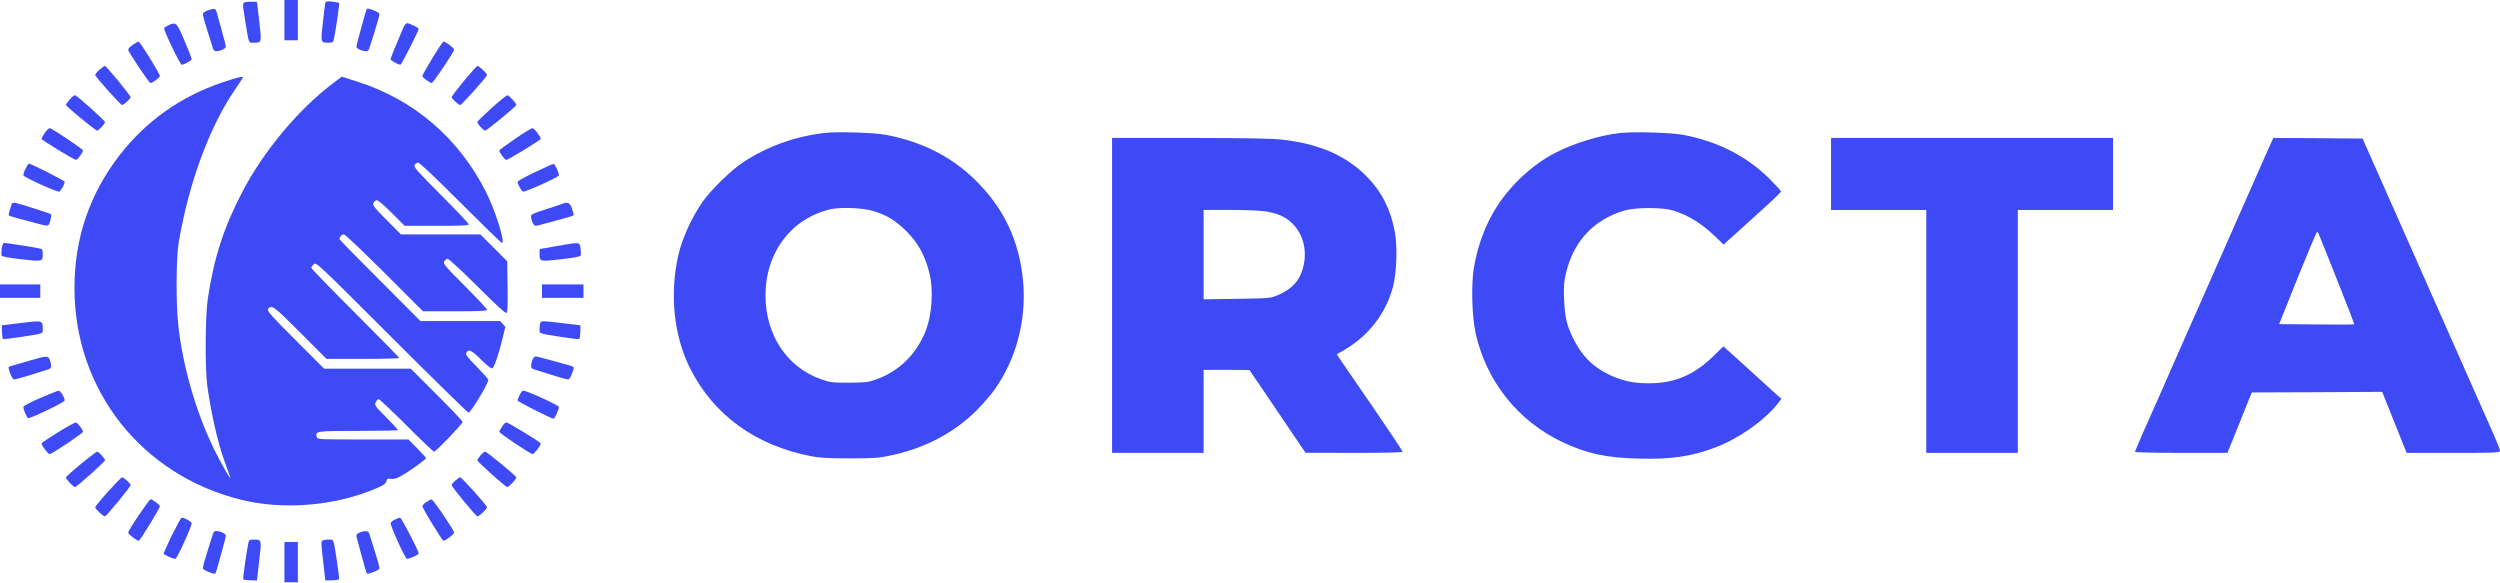
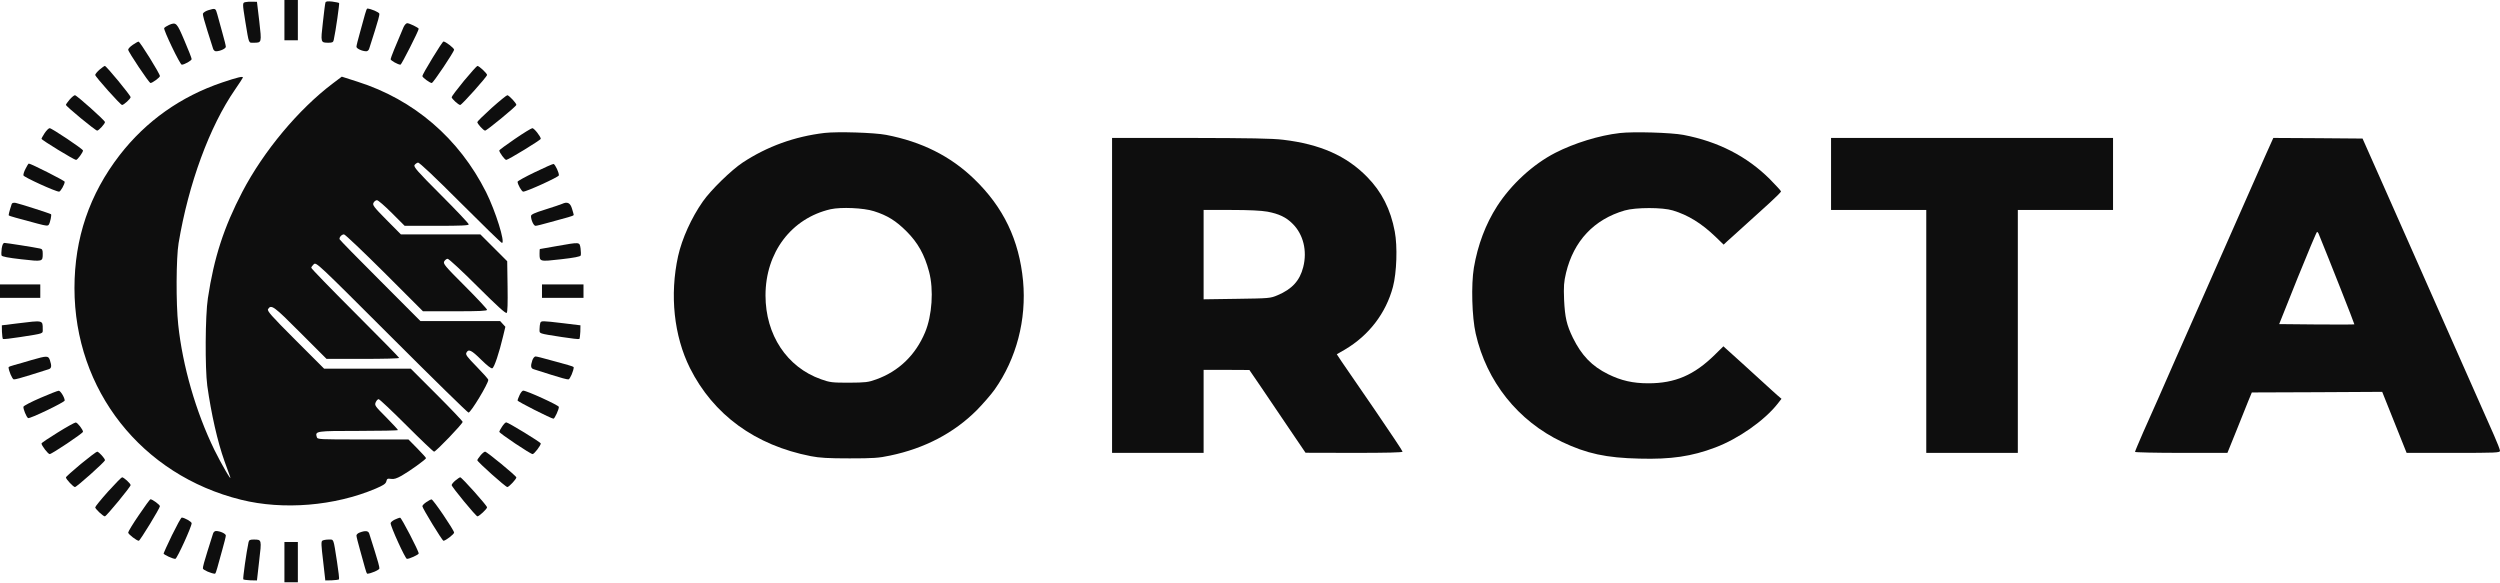
<svg xmlns="http://www.w3.org/2000/svg" version="1.0" width="2048pt" height="477pt" viewBox="0 0 2048 477" preserveAspectRatio="xMidYMid meet">
-   <g transform="translate(0,477) scale(0.1,-0.1)" fill="#3D4AF6" stroke="none">
+   <g transform="translate(0,477) scale(0.1,-0.1)" fill="#0e0e0e" stroke="none">
    <path d="M2330 4605 l0 -165 55 0 55 0 0 165 0 165 -55 0 -55 0 0 -165z" />
    <path d="M2013 4753 c-28 -5 -28 -5 -3 -162 31 -186 25 -171 68 -171 67 0 66 -1 46 176 l-19 159 -35 1 c-19 1 -45 0 -57 -3z" />
    <path d="M2666 4749 c-3 -8 -12 -81 -21 -163 -19 -166 -19 -166 47 -166 31 0 38 4 42 23 16 71 48 298 44 302 -3 3 -28 8 -56 12 -39 4 -53 2 -56 -8z" />
    <path d="M1705 4686 c-22 -7 -41 -20 -43 -29 -2 -8 15 -71 37 -139 21 -67 42 -133 46 -145 3 -13 14 -23 24 -23 34 0 81 22 81 37 0 9 -13 61 -29 117 -15 55 -34 122 -41 149 -14 51 -15 51 -75 33z" />
    <path d="M2990 4653 c-7 -27 -26 -94 -41 -149 -16 -56 -29 -108 -29 -117 0 -15 47 -37 81 -37 10 0 21 10 24 23 4 12 25 78 46 145 22 68 39 131 37 139 -2 13 -71 42 -99 43 -4 0 -12 -21 -19 -47z" />
    <path d="M1383 4565 c-17 -8 -34 -19 -38 -25 -8 -13 130 -300 144 -300 21 0 81 34 81 46 0 7 -26 75 -59 151 -63 149 -68 154 -128 128z" />
    <path d="M3306 4548 c-65 -151 -106 -253 -106 -263 0 -11 61 -45 81 -45 8 0 149 278 149 294 0 9 -77 46 -94 46 -9 0 -22 -15 -30 -32z" />
    <path d="M1088 4403 c-21 -14 -38 -32 -38 -40 0 -17 171 -273 183 -273 15 0 77 45 77 57 0 19 -164 283 -175 282 -5 0 -27 -12 -47 -26z" />
    <path d="M3543 4295 c-46 -75 -83 -141 -83 -148 0 -12 62 -57 77 -57 12 0 183 256 183 273 0 13 -70 67 -87 67 -5 0 -45 -61 -90 -135z" />
    <path d="M815 4199 c-19 -17 -35 -36 -35 -43 0 -14 207 -246 220 -246 14 0 70 51 70 64 0 14 -199 256 -211 256 -4 0 -24 -14 -44 -31z" />
    <path d="M3801 4108 c-55 -67 -101 -128 -101 -134 0 -13 56 -64 70 -64 13 0 220 232 220 246 0 13 -65 74 -79 74 -5 0 -54 -55 -110 -122z" />
    <path d="M1822 4095 c-341 -115 -626 -317 -842 -596 -247 -320 -370 -681 -370 -1089 0 -835 549 -1532 1365 -1734 346 -86 767 -51 1102 91 65 28 83 40 88 60 5 22 10 24 38 20 24 -4 46 3 87 26 64 36 200 134 200 144 0 4 -33 40 -72 80 l-72 73 -373 0 c-366 0 -372 0 -378 20 -15 49 -5 50 341 50 178 0 324 3 324 7 0 4 -44 51 -97 105 -92 92 -96 98 -85 123 6 14 17 25 24 25 7 0 110 -97 228 -215 118 -118 220 -215 226 -215 15 0 234 228 234 244 0 6 -96 107 -213 224 l-212 212 -355 0 -355 0 -235 235 c-202 202 -233 238 -224 253 26 40 46 26 264 -193 l215 -215 297 0 c164 0 298 3 298 8 0 4 -162 169 -360 367 -198 198 -360 365 -360 371 0 6 9 19 20 29 21 19 26 13 638 -598 339 -339 623 -617 630 -617 19 0 162 237 162 268 0 7 -43 55 -95 108 -80 82 -93 99 -84 115 17 33 41 21 120 -57 50 -49 83 -75 92 -71 16 6 56 126 88 261 l19 79 -22 24 -21 23 -327 0 -326 0 -329 330 c-182 181 -331 334 -333 340 -5 15 17 40 36 40 9 0 158 -142 332 -315 l315 -315 263 0 c202 0 262 3 262 12 0 7 -81 94 -181 194 -166 166 -180 183 -170 203 7 11 19 21 28 21 10 0 120 -102 245 -227 164 -163 231 -224 239 -216 7 7 9 78 7 217 l-3 206 -110 110 -110 110 -325 0 -326 0 -118 119 c-106 107 -116 122 -106 140 6 12 19 21 28 21 10 0 64 -47 122 -105 l105 -105 262 0 c203 0 263 3 263 12 0 7 -102 115 -227 240 -196 196 -226 231 -217 246 6 9 19 18 28 20 11 2 131 -111 347 -327 182 -182 335 -331 341 -331 29 0 -53 262 -130 416 -222 441 -591 758 -1054 905 l-128 41 -73 -55 c-281 -212 -567 -554 -742 -889 -151 -290 -232 -538 -282 -871 -22 -141 -24 -573 -5 -717 32 -228 84 -459 141 -618 21 -59 42 -116 46 -127 18 -51 -72 104 -129 220 -152 312 -260 687 -296 1025 -19 175 -17 548 3 668 81 486 254 957 463 1259 35 51 64 95 64 98 0 12 -43 2 -168 -40z" />
    <path d="M571 3955 c-17 -20 -31 -40 -31 -44 0 -12 242 -211 256 -211 13 0 64 56 64 70 0 13 -232 220 -246 220 -7 0 -26 -16 -43 -35z" />
    <path d="M4027 3885 c-64 -58 -117 -110 -117 -115 0 -14 51 -70 64 -70 14 0 256 199 256 211 0 14 -61 79 -74 79 -6 0 -64 -47 -129 -105z" />
    <path d="M366 3680 c-14 -22 -26 -43 -26 -47 0 -10 267 -173 283 -173 12 0 57 62 57 77 0 12 -256 183 -273 183 -8 0 -26 -18 -41 -40z" />
    <path d="M4218 3632 c-70 -48 -128 -90 -128 -95 0 -15 45 -77 57 -77 16 0 283 163 283 173 0 18 -54 87 -69 87 -9 -1 -73 -40 -143 -88z" />
    <path d="M6755 3681 c-245 -29 -469 -110 -670 -242 -94 -62 -262 -226 -327 -319 -94 -134 -171 -305 -203 -448 -70 -319 -34 -654 97 -917 192 -383 535 -633 991 -722 72 -14 141 -18 317 -18 195 0 239 3 332 23 283 59 523 185 709 371 52 53 119 130 148 171 178 253 261 571 232 888 -32 336 -160 604 -402 837 -194 187 -429 304 -719 360 -98 19 -398 28 -505 16z m404 -641 c111 -35 181 -79 268 -166 92 -92 147 -190 184 -330 39 -147 25 -359 -33 -497 -78 -186 -216 -319 -400 -385 -66 -24 -87 -26 -223 -27 -139 0 -156 2 -229 28 -280 99 -455 364 -455 687 0 352 212 632 533 706 86 19 271 11 355 -16z" />
    <path d="M13269 3680 c-168 -19 -374 -83 -528 -162 -183 -94 -360 -257 -476 -436 -95 -148 -159 -318 -191 -505 -23 -139 -16 -404 15 -540 89 -393 346 -715 707 -887 202 -96 362 -131 635 -137 257 -7 428 18 620 91 189 71 402 220 511 358 l32 41 -35 30 c-19 16 -56 51 -84 76 -27 25 -119 109 -203 185 l-154 139 -71 -70 c-169 -166 -325 -233 -543 -233 -128 0 -223 22 -329 74 -134 66 -218 153 -290 299 -51 105 -65 166 -72 312 -4 111 -2 143 16 220 63 261 229 438 481 511 91 26 310 26 394 0 125 -38 233 -104 349 -215 l67 -65 32 30 c18 16 35 31 38 34 3 3 50 45 105 95 55 49 102 92 105 95 3 3 47 43 98 89 50 46 92 87 92 93 0 5 -42 50 -92 101 -188 187 -424 308 -708 362 -101 19 -410 28 -521 15z" />
    <path d="M9110 2350 l0 -1290 375 0 375 0 0 340 0 340 188 0 187 -1 95 -139 c52 -77 156 -230 230 -340 l135 -199 398 -1 c262 0 397 3 397 10 0 6 -103 160 -228 343 -126 182 -247 360 -270 393 l-41 62 66 38 c197 116 337 299 394 514 31 118 38 331 15 453 -34 182 -107 326 -226 447 -170 174 -386 269 -688 305 -88 11 -275 14 -759 15 l-643 0 0 -1290z m1273 686 c95 -18 153 -46 205 -98 89 -87 122 -223 88 -356 -28 -111 -91 -180 -209 -230 -61 -26 -67 -26 -334 -30 l-273 -4 0 366 0 366 224 0 c152 0 248 -5 299 -14z" />
    <path d="M15000 3345 l0 -295 390 0 390 0 0 -995 0 -995 375 0 375 0 0 995 0 995 390 0 390 0 0 295 0 295 -1155 0 -1155 0 0 -295z" />
    <path d="M18557 3493 c-66 -150 -286 -648 -392 -888 -31 -71 -99 -224 -150 -340 -51 -115 -136 -307 -188 -425 -52 -118 -118 -269 -147 -335 -29 -66 -84 -189 -122 -274 -37 -85 -68 -158 -68 -163 0 -4 170 -8 379 -8 l378 0 72 178 c39 97 84 209 99 247 l29 70 534 2 534 3 100 -250 100 -250 382 0 c350 0 383 1 383 17 0 9 -22 66 -49 127 -27 61 -174 392 -326 736 -152 344 -316 713 -363 820 -47 107 -154 348 -237 535 l-151 340 -366 3 -365 2 -66 -147z m436 -635 c89 -218 296 -742 294 -745 -2 -2 -142 -2 -310 -1 l-306 3 151 378 c84 207 155 377 159 377 4 0 9 -6 12 -12z" />
    <path d="M210 3389 c-12 -22 -20 -47 -18 -56 3 -14 263 -133 292 -133 12 0 46 60 46 81 0 9 -277 149 -294 149 -3 0 -15 -18 -26 -41z" />
    <path d="M4383 3360 c-79 -38 -143 -73 -143 -79 0 -21 34 -81 46 -81 28 0 289 119 292 133 4 18 -29 89 -43 94 -5 1 -74 -29 -152 -67z" />
    <path d="M96 3099 c-21 -64 -27 -91 -24 -94 3 -4 70 -23 236 -67 72 -19 84 -20 92 -8 11 17 24 79 18 85 -6 6 -260 87 -290 93 -18 3 -29 -1 -32 -9z" />
    <path d="M4605 3100 c-11 -5 -73 -26 -137 -46 -90 -28 -118 -41 -118 -54 0 -33 22 -80 37 -80 9 0 61 13 117 29 55 15 122 34 149 41 26 7 47 15 47 19 0 3 -6 26 -14 51 -14 48 -38 60 -81 40z" />
    <path d="M14 2735 c-3 -25 -4 -51 -1 -58 3 -9 55 -19 162 -31 176 -20 175 -20 175 46 0 31 -4 38 -22 42 -45 10 -276 46 -291 46 -11 0 -18 -14 -23 -45z" />
    <path d="M4560 2754 c-74 -13 -136 -23 -137 -24 -2 0 -3 -17 -3 -37 0 -67 -1 -67 175 -47 107 12 159 22 162 31 3 7 2 33 -1 58 -9 54 -1 53 -196 19z" />
    <path d="M0 2385 l0 -55 165 0 165 0 0 55 0 55 -165 0 -165 0 0 -55z" />
    <path d="M4440 2385 l0 -55 170 0 170 0 0 55 0 55 -170 0 -170 0 0 -55z" />
    <path d="M145 2121 l-130 -16 1 -53 c1 -29 5 -56 8 -59 3 -3 68 4 143 16 198 31 183 26 183 65 0 74 5 73 -205 47z" />
    <path d="M4426 2124 c-3 -9 -6 -31 -6 -50 0 -39 -15 -34 183 -65 75 -12 140 -19 143 -16 3 3 7 30 8 59 l1 53 -140 17 c-176 21 -182 21 -189 2z" />
    <path d="M260 1821 c-52 -16 -116 -34 -142 -41 -27 -7 -48 -15 -48 -19 1 -28 30 -97 43 -99 8 -2 71 15 139 37 67 21 133 42 146 46 24 7 27 26 11 74 -13 38 -23 38 -149 2z" />
    <path d="M4361 1819 c-16 -48 -13 -67 12 -74 12 -4 78 -25 145 -46 68 -22 131 -39 139 -37 13 2 42 71 43 99 0 4 -21 12 -47 19 -27 7 -94 26 -149 41 -56 16 -108 29 -117 29 -8 0 -20 -14 -26 -31z" />
    <path d="M330 1510 c-74 -32 -136 -64 -138 -72 -3 -17 24 -84 38 -93 13 -8 300 130 300 144 0 24 -35 81 -49 80 -9 0 -77 -27 -151 -59z" />
    <path d="M4257 1535 c-9 -20 -17 -40 -17 -46 0 -9 277 -149 294 -149 10 0 47 81 44 97 -3 14 -263 133 -292 133 -7 0 -20 -16 -29 -35z" />
    <path d="M473 1227 c-73 -45 -133 -85 -133 -90 0 -17 54 -87 67 -87 17 0 273 171 273 183 0 17 -46 77 -60 76 -8 0 -75 -37 -147 -82z" />
    <path d="M4113 1275 c-13 -19 -23 -38 -23 -42 0 -12 256 -183 273 -183 13 0 67 70 67 87 0 10 -267 173 -283 173 -7 0 -22 -16 -34 -35z" />
    <path d="M662 969 c-67 -56 -122 -105 -122 -110 0 -14 61 -79 74 -79 14 0 246 207 246 220 0 14 -51 70 -64 70 -6 0 -67 -46 -134 -101z" />
    <path d="M3936 1039 c-14 -17 -26 -35 -26 -39 0 -13 232 -220 246 -220 13 0 74 65 74 79 0 12 -242 211 -256 211 -7 0 -24 -14 -38 -31z" />
    <path d="M885 743 c-58 -65 -105 -123 -105 -129 0 -13 65 -74 79 -74 12 0 211 242 211 256 0 13 -56 64 -70 64 -5 0 -57 -53 -115 -117z" />
    <path d="M3731 834 c-17 -14 -31 -31 -31 -38 0 -14 199 -256 211 -256 14 0 79 61 79 74 0 14 -207 246 -220 246 -4 0 -22 -12 -39 -26z" />
    <path d="M1138 551 c-49 -71 -88 -136 -88 -144 0 -13 70 -67 87 -67 10 0 173 267 173 283 0 12 -62 57 -77 57 -5 0 -47 -58 -95 -129z" />
    <path d="M3493 657 c-18 -12 -33 -27 -33 -34 0 -16 163 -283 173 -283 17 0 87 54 87 67 0 19 -172 273 -185 272 -5 0 -25 -10 -42 -22z" />
    <path d="M1409 386 c-38 -79 -69 -147 -69 -150 0 -10 81 -47 97 -44 14 3 133 263 133 292 0 12 -60 46 -81 46 -6 0 -41 -65 -80 -144z" />
    <path d="M3233 513 c-18 -9 -33 -22 -33 -29 0 -29 119 -289 133 -292 16 -3 97 34 97 44 0 21 -142 294 -152 293 -7 0 -28 -8 -45 -16z" />
    <path d="M1745 398 c-4 -13 -25 -79 -46 -146 -22 -68 -39 -131 -37 -139 2 -13 71 -42 99 -43 4 0 12 21 19 48 7 26 26 93 41 148 16 56 29 108 29 117 0 15 -47 37 -81 37 -10 0 -21 -10 -24 -22z" />
    <path d="M2948 408 c-16 -5 -28 -17 -28 -25 0 -9 13 -61 29 -117 15 -55 34 -122 41 -148 7 -27 15 -48 19 -48 28 1 97 30 99 43 2 8 -15 71 -37 139 -21 67 -42 133 -46 146 -7 24 -31 27 -77 10z" />
    <path d="M2036 328 c-17 -78 -48 -299 -43 -304 3 -3 30 -7 59 -8 l53 -1 18 159 c21 177 22 176 -45 176 -31 0 -38 -4 -42 -22z" />
    <path d="M2641 341 c-11 -7 -10 -35 6 -167 l18 -159 53 1 c29 1 56 5 59 8 3 3 -4 68 -16 143 -31 199 -25 183 -69 183 -20 0 -43 -4 -51 -9z" />
    <path d="M2330 165 l0 -165 55 0 55 0 0 165 0 165 -55 0 -55 0 0 -165z" />
  </g>
</svg>
